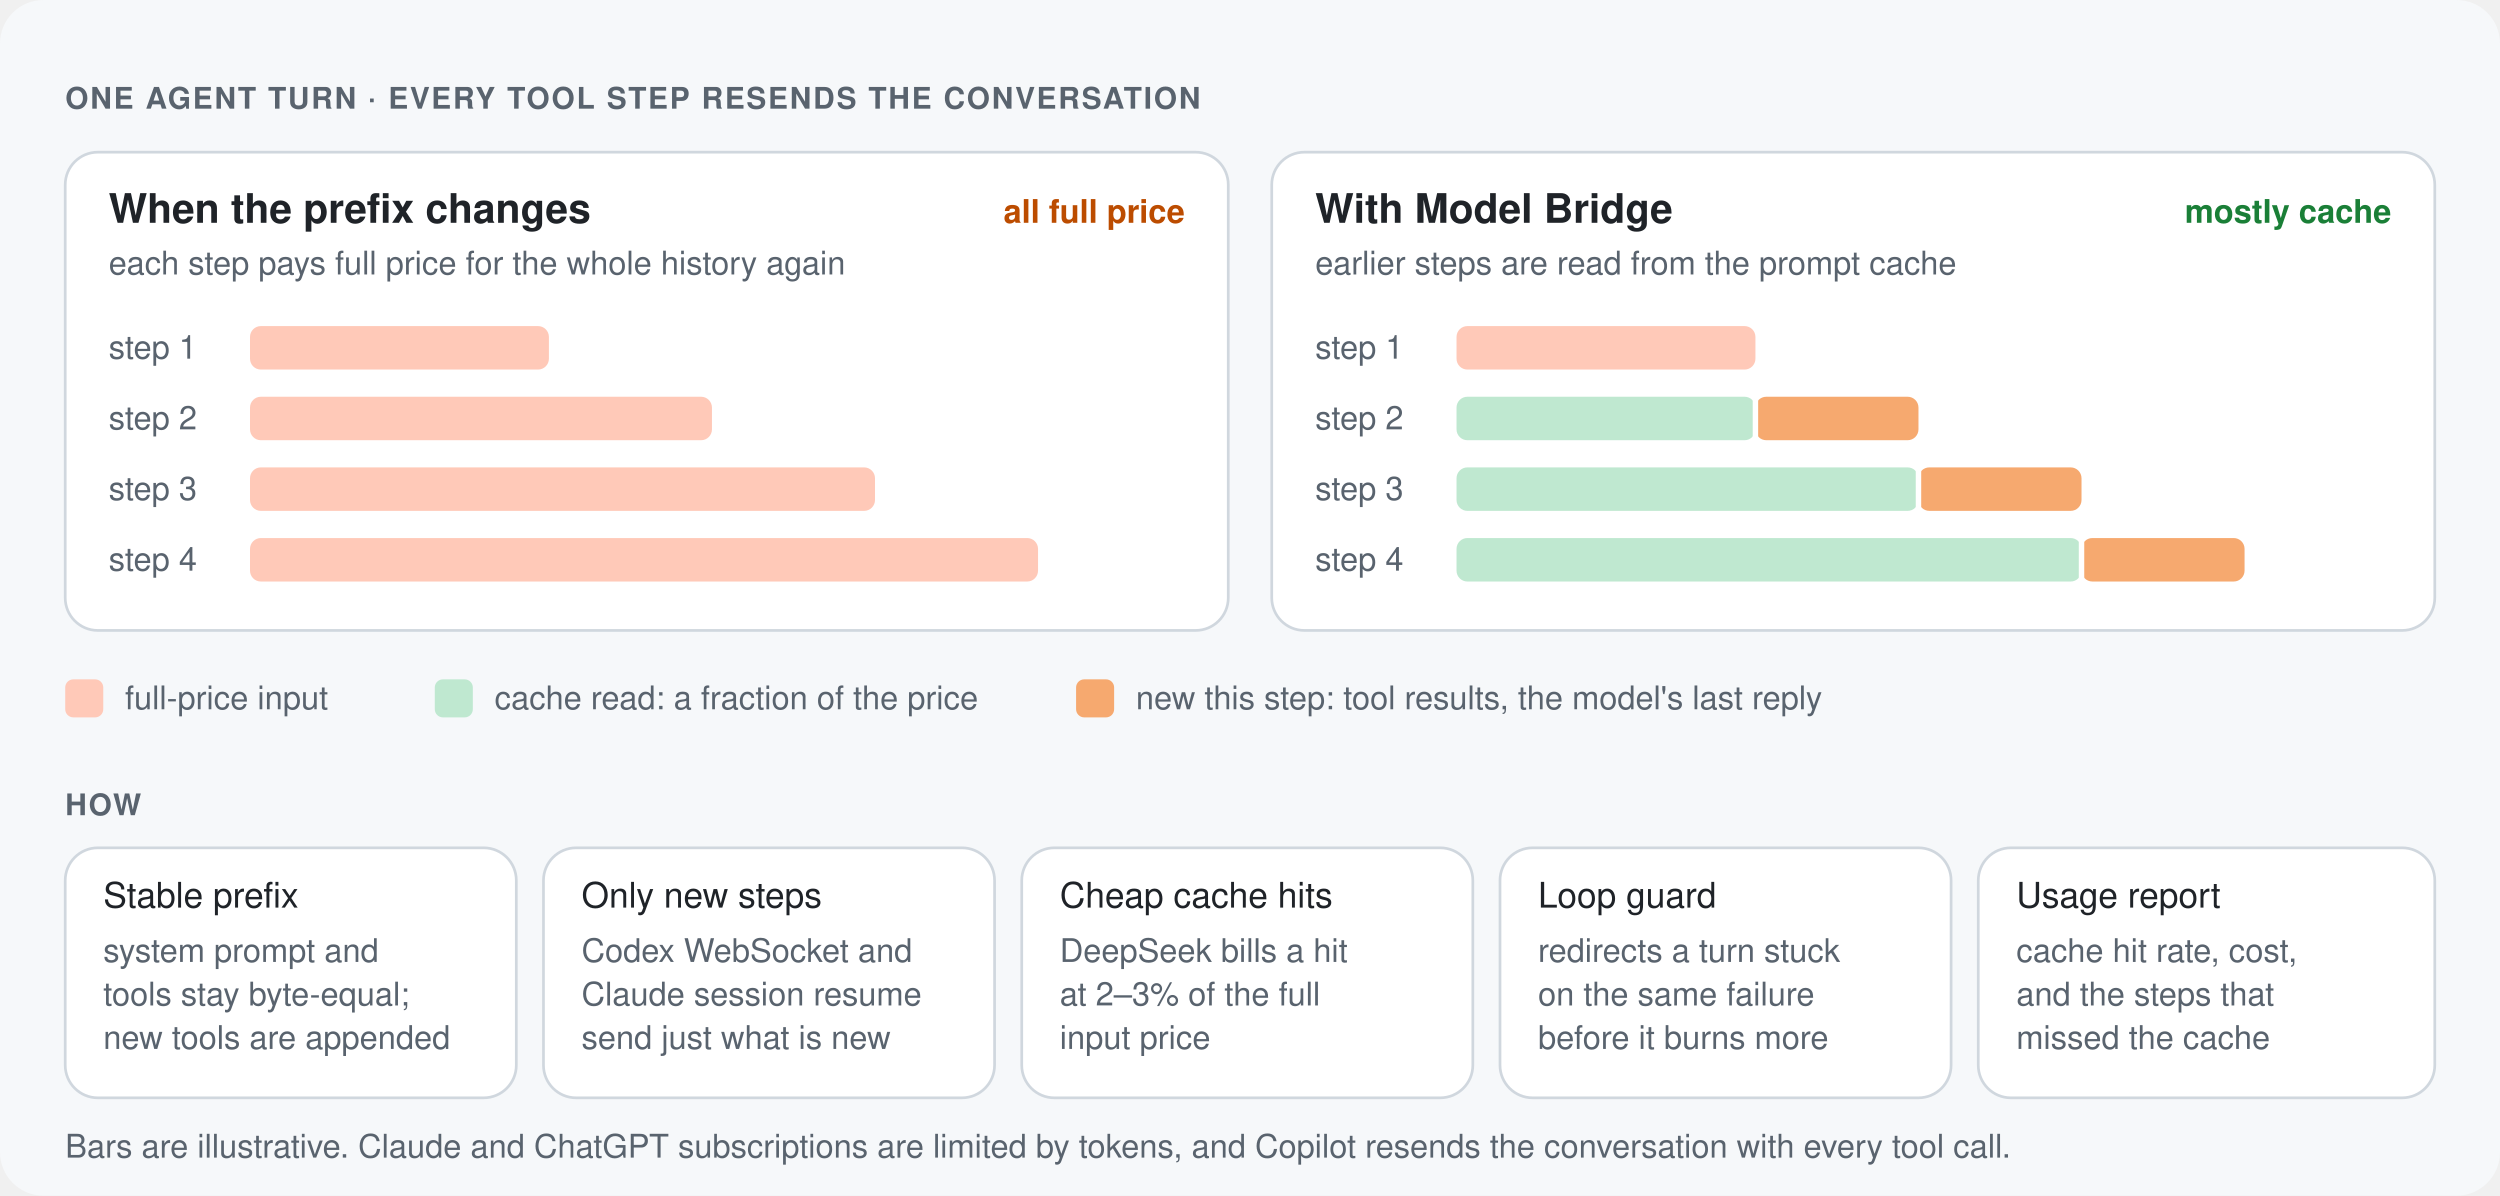
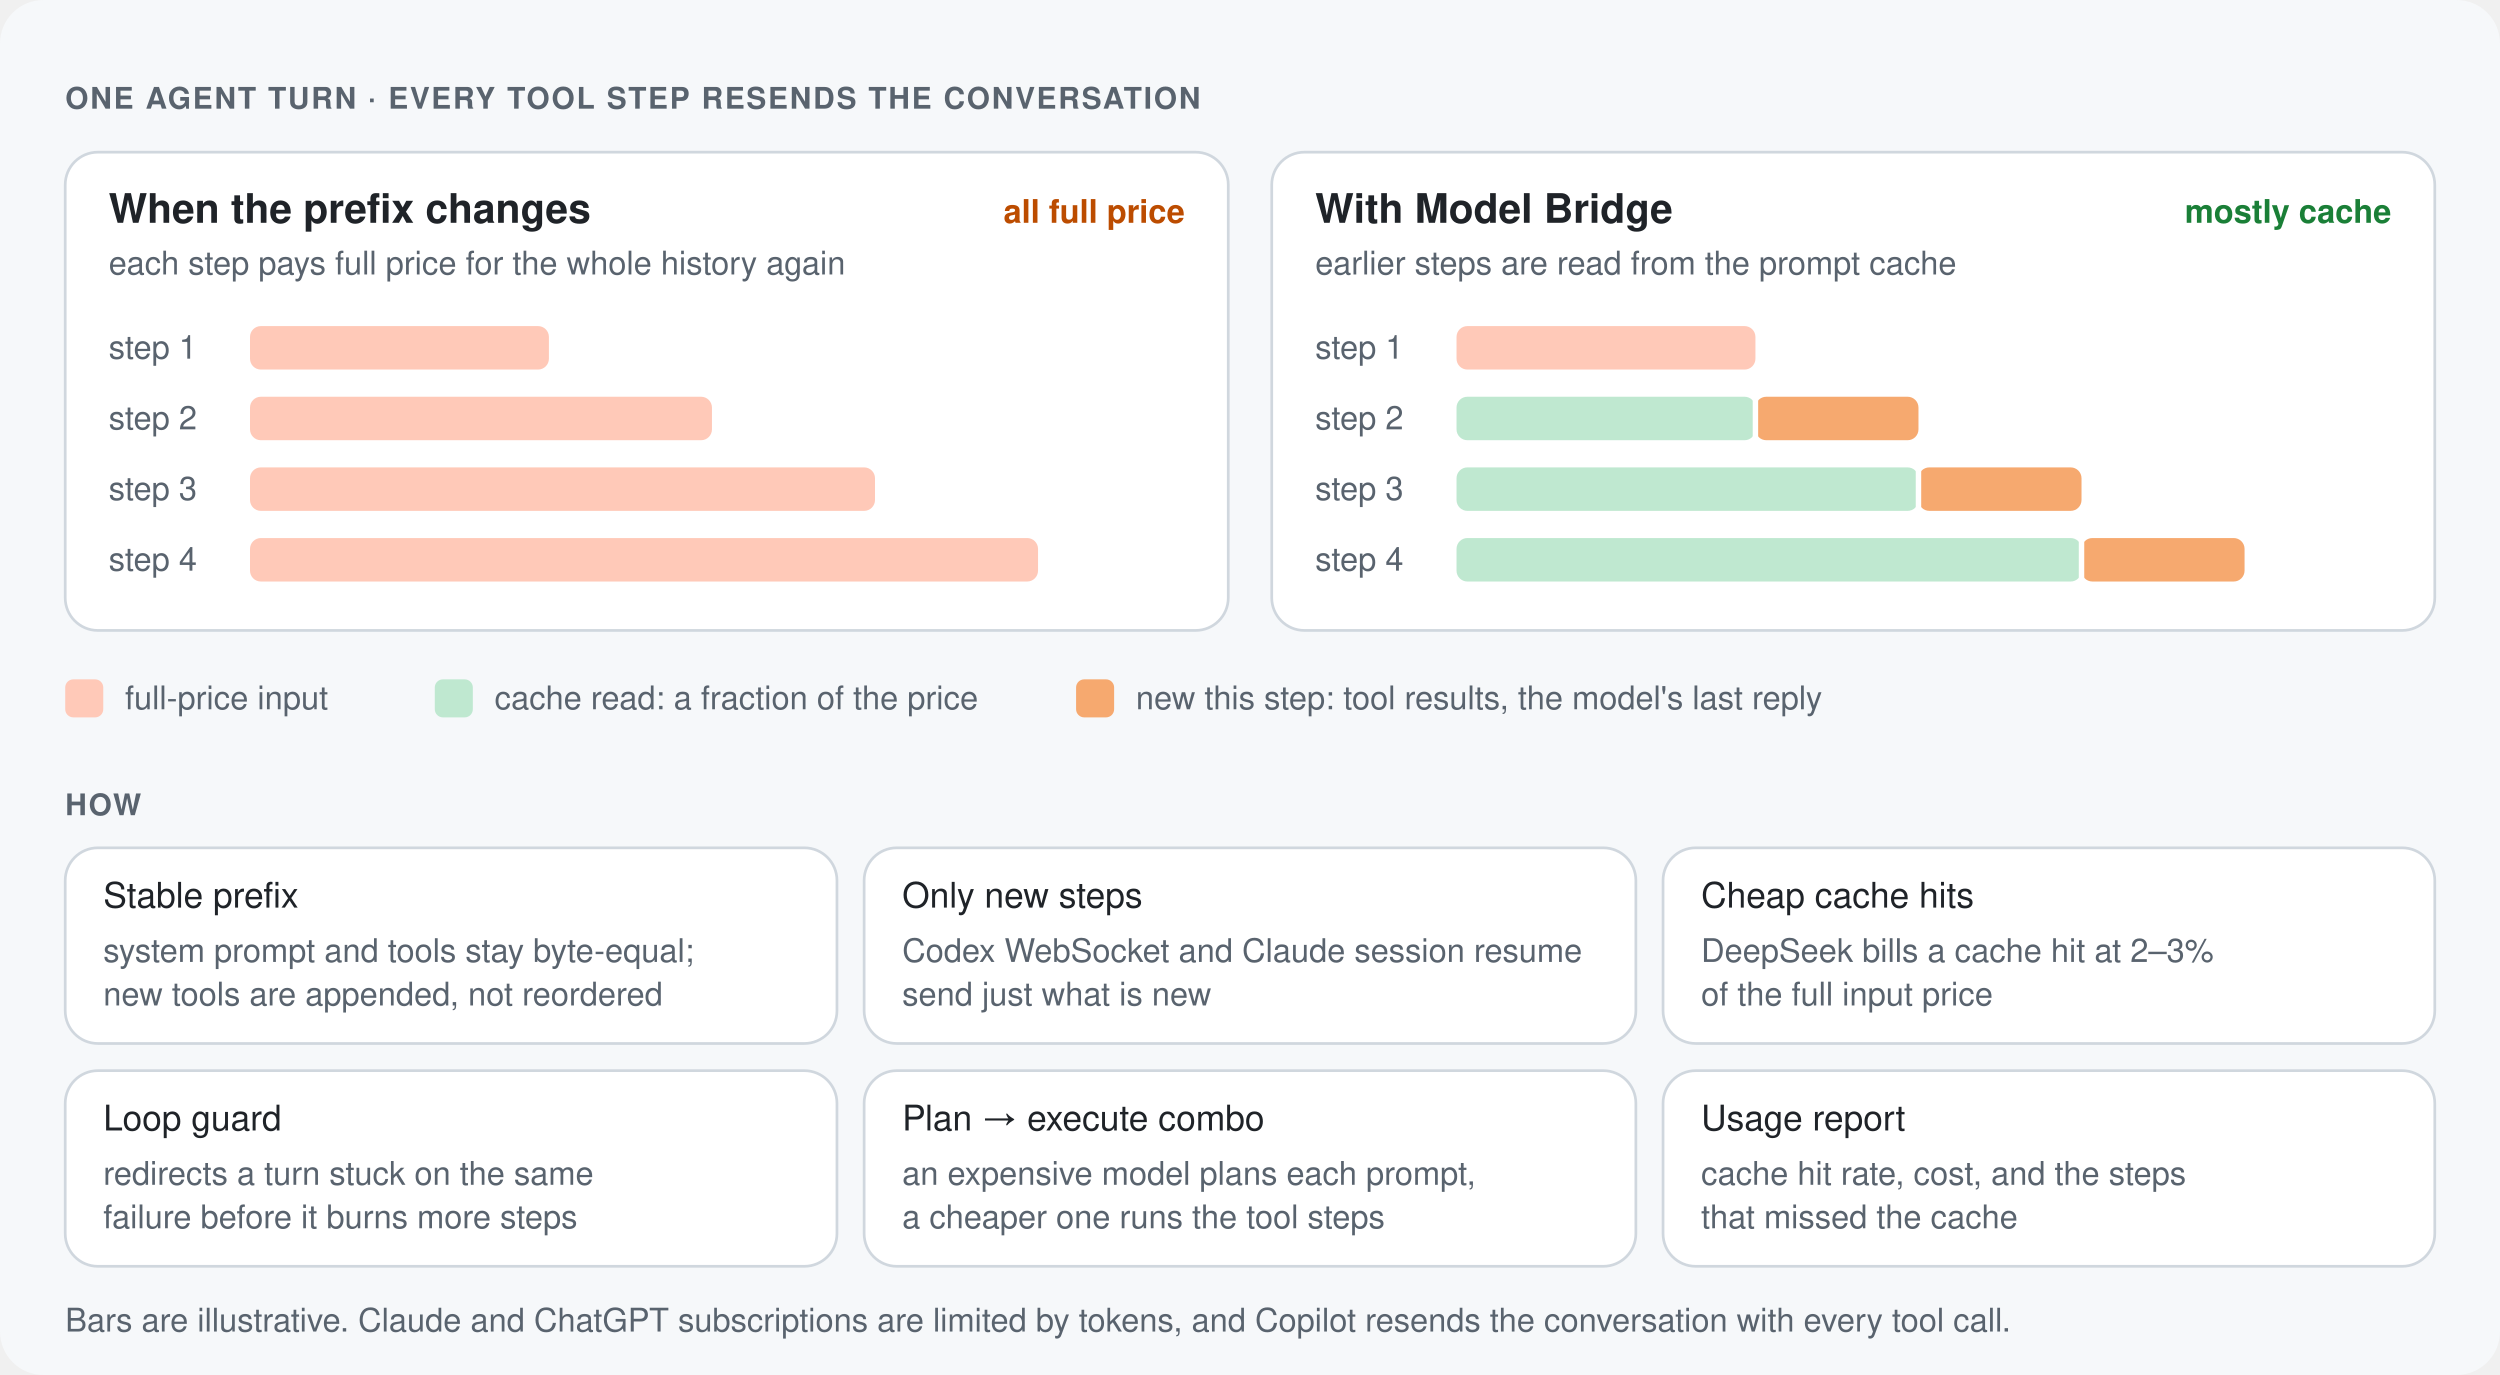
- <svg xmlns="http://www.w3.org/2000/svg" viewBox="0 0 920 440" width="920" height="440" role="img" aria-labelledby="title desc">
+ <svg xmlns="http://www.w3.org/2000/svg" viewBox="0 0 920 506" width="920" height="506" role="img" aria-labelledby="title desc">
  <defs>
    <style>
      .bg { fill: #f6f8fa; }
      .card { fill: #ffffff; stroke: #d0d7de; }
      .full { fill: #ffc9b8; }
      .cached { fill: #bfe8d0; }
      .fresh { fill: #f6a96f; }
      .gap { stroke: #ffffff; stroke-width: 2; }
      .title { fill: #1f2328; font: 600 15px -apple-system, BlinkMacSystemFont, "Segoe UI", Helvetica, Arial, sans-serif; }
      .text { fill: #1f2328; font: 500 13px -apple-system, BlinkMacSystemFont, "Segoe UI", Helvetica, Arial, sans-serif; }
      .note { fill: #59636e; font: 12px -apple-system, BlinkMacSystemFont, "Segoe UI", Helvetica, Arial, sans-serif; }
      .label { fill: #59636e; font: 600 11px -apple-system, BlinkMacSystemFont, "Segoe UI", Helvetica, Arial, sans-serif; letter-spacing: .06em; }
      .good { fill: #1a7f37; font: 600 12px -apple-system, BlinkMacSystemFont, "Segoe UI", Helvetica, Arial, sans-serif; }
      .bad { fill: #bc4c00; font: 600 12px -apple-system, BlinkMacSystemFont, "Segoe UI", Helvetica, Arial, sans-serif; }
      @media (prefers-color-scheme: dark) {
        .bg { fill: #0d1117; }
        .card { fill: #161b22; stroke: #3d444d; }
        .full { fill: #7a3b26; }
        .cached { fill: #1f5a3c; }
        .fresh { fill: #c9773f; }
        .gap { stroke: #161b22; }
        .title, .text { fill: #e6edf3; }
        .note, .label { fill: #9198a1; }
        .good { fill: #3fb950; }
        .bad { fill: #f0883e; }
      }
    </style>
  </defs>
-   <rect class="bg" width="920" height="440" rx="16" />
+   <rect class="bg" width="920" height="506" rx="16" />
  <text class="label" x="24" y="40">ONE AGENT TURN · EVERY TOOL STEP RESENDS THE CONVERSATION</text>
  <rect class="card" x="24" y="56" width="428" height="176" rx="12" />
  <text class="title" x="40" y="82">When the prefix changes</text>
  <text class="note" x="40" y="101">each step pays full price for the whole history again</text>
  <text class="note" x="40" y="132">step 1</text>
  <rect class="full" x="92" y="120" width="110" height="16" rx="4" />
  <text class="note" x="40" y="158">step 2</text>
  <rect class="full" x="92" y="146" width="170" height="16" rx="4" />
  <text class="note" x="40" y="184">step 3</text>
  <rect class="full" x="92" y="172" width="230" height="16" rx="4" />
  <text class="note" x="40" y="210">step 4</text>
  <rect class="full" x="92" y="198" width="290" height="16" rx="4" />
  <text class="bad" x="436" y="82" text-anchor="end">all full price</text>
  <rect class="card" x="468" y="56" width="428" height="176" rx="12" />
  <text class="title" x="484" y="82">With Model Bridge</text>
  <text class="note" x="484" y="101">earlier steps are read from the prompt cache</text>
  <text class="note" x="484" y="132">step 1</text>
  <rect class="full" x="536" y="120" width="110" height="16" rx="4" />
  <text class="note" x="484" y="158">step 2</text>
  <rect class="cached" x="536" y="146" width="110" height="16" rx="4" />
  <rect class="fresh" x="646" y="146" width="60" height="16" rx="4" />
  <path class="gap" d="M646 146V162" />
  <text class="note" x="484" y="184">step 3</text>
  <rect class="cached" x="536" y="172" width="170" height="16" rx="4" />
  <rect class="fresh" x="706" y="172" width="60" height="16" rx="4" />
  <path class="gap" d="M706 172V188" />
  <text class="note" x="484" y="210">step 4</text>
  <rect class="cached" x="536" y="198" width="230" height="16" rx="4" />
  <rect class="fresh" x="766" y="198" width="60" height="16" rx="4" />
  <path class="gap" d="M766 198V214" />
  <text class="good" x="880" y="82" text-anchor="end">mostly cache</text>
  <rect class="full" x="24" y="250" width="14" height="14" rx="3" />
  <text class="note" x="46" y="261">full-price input</text>
  <rect class="cached" x="160" y="250" width="14" height="14" rx="3" />
  <text class="note" x="182" y="261">cache read: a fraction of the price</text>
  <rect class="fresh" x="396" y="250" width="14" height="14" rx="3" />
  <text class="note" x="418" y="261">new this step: tool results, the model's last reply</text>
  <text class="label" x="24" y="300">HOW</text>
-   <rect class="card" x="24" y="312" width="166" height="92" rx="12" />
+   <rect class="card" x="24" y="312" width="284" height="72" rx="12" />
  <text class="text" x="38" y="334">Stable prefix</text>
-   <text class="note" x="38" y="354">system prompt and</text>
-   <text class="note" x="38" y="370">tools stay byte-equal;</text>
-   <text class="note" x="38" y="386">new tools are appended</text>
-   <rect class="card" x="200" y="312" width="166" height="92" rx="12" />
-   <text class="text" x="214" y="334">Only new steps</text>
-   <text class="note" x="214" y="354">Codex WebSocket and</text>
-   <text class="note" x="214" y="370">Claude session resume</text>
-   <text class="note" x="214" y="386">send just what is new</text>
-   <rect class="card" x="376" y="312" width="166" height="92" rx="12" />
-   <text class="text" x="390" y="334">Cheap cache hits</text>
-   <text class="note" x="390" y="354">DeepSeek bills a hit</text>
-   <text class="note" x="390" y="370">at 2–3% of the full</text>
-   <text class="note" x="390" y="386">input price</text>
-   <rect class="card" x="552" y="312" width="166" height="92" rx="12" />
-   <text class="text" x="566" y="334">Loop guard</text>
-   <text class="note" x="566" y="354">redirects a turn stuck</text>
-   <text class="note" x="566" y="370">on the same failure</text>
-   <text class="note" x="566" y="386">before it burns more</text>
-   <rect class="card" x="728" y="312" width="168" height="92" rx="12" />
-   <text class="text" x="742" y="334">Usage report</text>
-   <text class="note" x="742" y="354">cache hit rate, cost,</text>
-   <text class="note" x="742" y="370">and the steps that</text>
-   <text class="note" x="742" y="386">missed the cache</text>
-   <text class="note" x="24" y="426">Bars are illustrative. Claude and ChatGPT subscriptions are limited by tokens, and Copilot resends the conversation with every tool call.</text>
+   <text class="note" x="38" y="354">system prompt and tools stay byte-equal;</text>
+   <text class="note" x="38" y="370">new tools are appended, not reordered</text>
+   <rect class="card" x="318" y="312" width="284" height="72" rx="12" />
+   <text class="text" x="332" y="334">Only new steps</text>
+   <text class="note" x="332" y="354">Codex WebSocket and Claude session resume</text>
+   <text class="note" x="332" y="370">send just what is new</text>
+   <rect class="card" x="612" y="312" width="284" height="72" rx="12" />
+   <text class="text" x="626" y="334">Cheap cache hits</text>
+   <text class="note" x="626" y="354">DeepSeek bills a cache hit at 2–3%</text>
+   <text class="note" x="626" y="370">of the full input price</text>
+   <rect class="card" x="24" y="394" width="284" height="72" rx="12" />
+   <text class="text" x="38" y="416">Loop guard</text>
+   <text class="note" x="38" y="436">redirects a turn stuck on the same</text>
+   <text class="note" x="38" y="452">failure before it burns more steps</text>
+   <rect class="card" x="318" y="394" width="284" height="72" rx="12" />
+   <text class="text" x="332" y="416">Plan → execute combo</text>
+   <text class="note" x="332" y="436">an expensive model plans each prompt,</text>
+   <text class="note" x="332" y="452">a cheaper one runs the tool steps</text>
+   <rect class="card" x="612" y="394" width="284" height="72" rx="12" />
+   <text class="text" x="626" y="416">Usage report</text>
+   <text class="note" x="626" y="436">cache hit rate, cost, and the steps</text>
+   <text class="note" x="626" y="452">that missed the cache</text>
+   <text class="note" x="24" y="490">Bars are illustrative. Claude and ChatGPT subscriptions are limited by tokens, and Copilot resends the conversation with every tool call.</text>
</svg>
